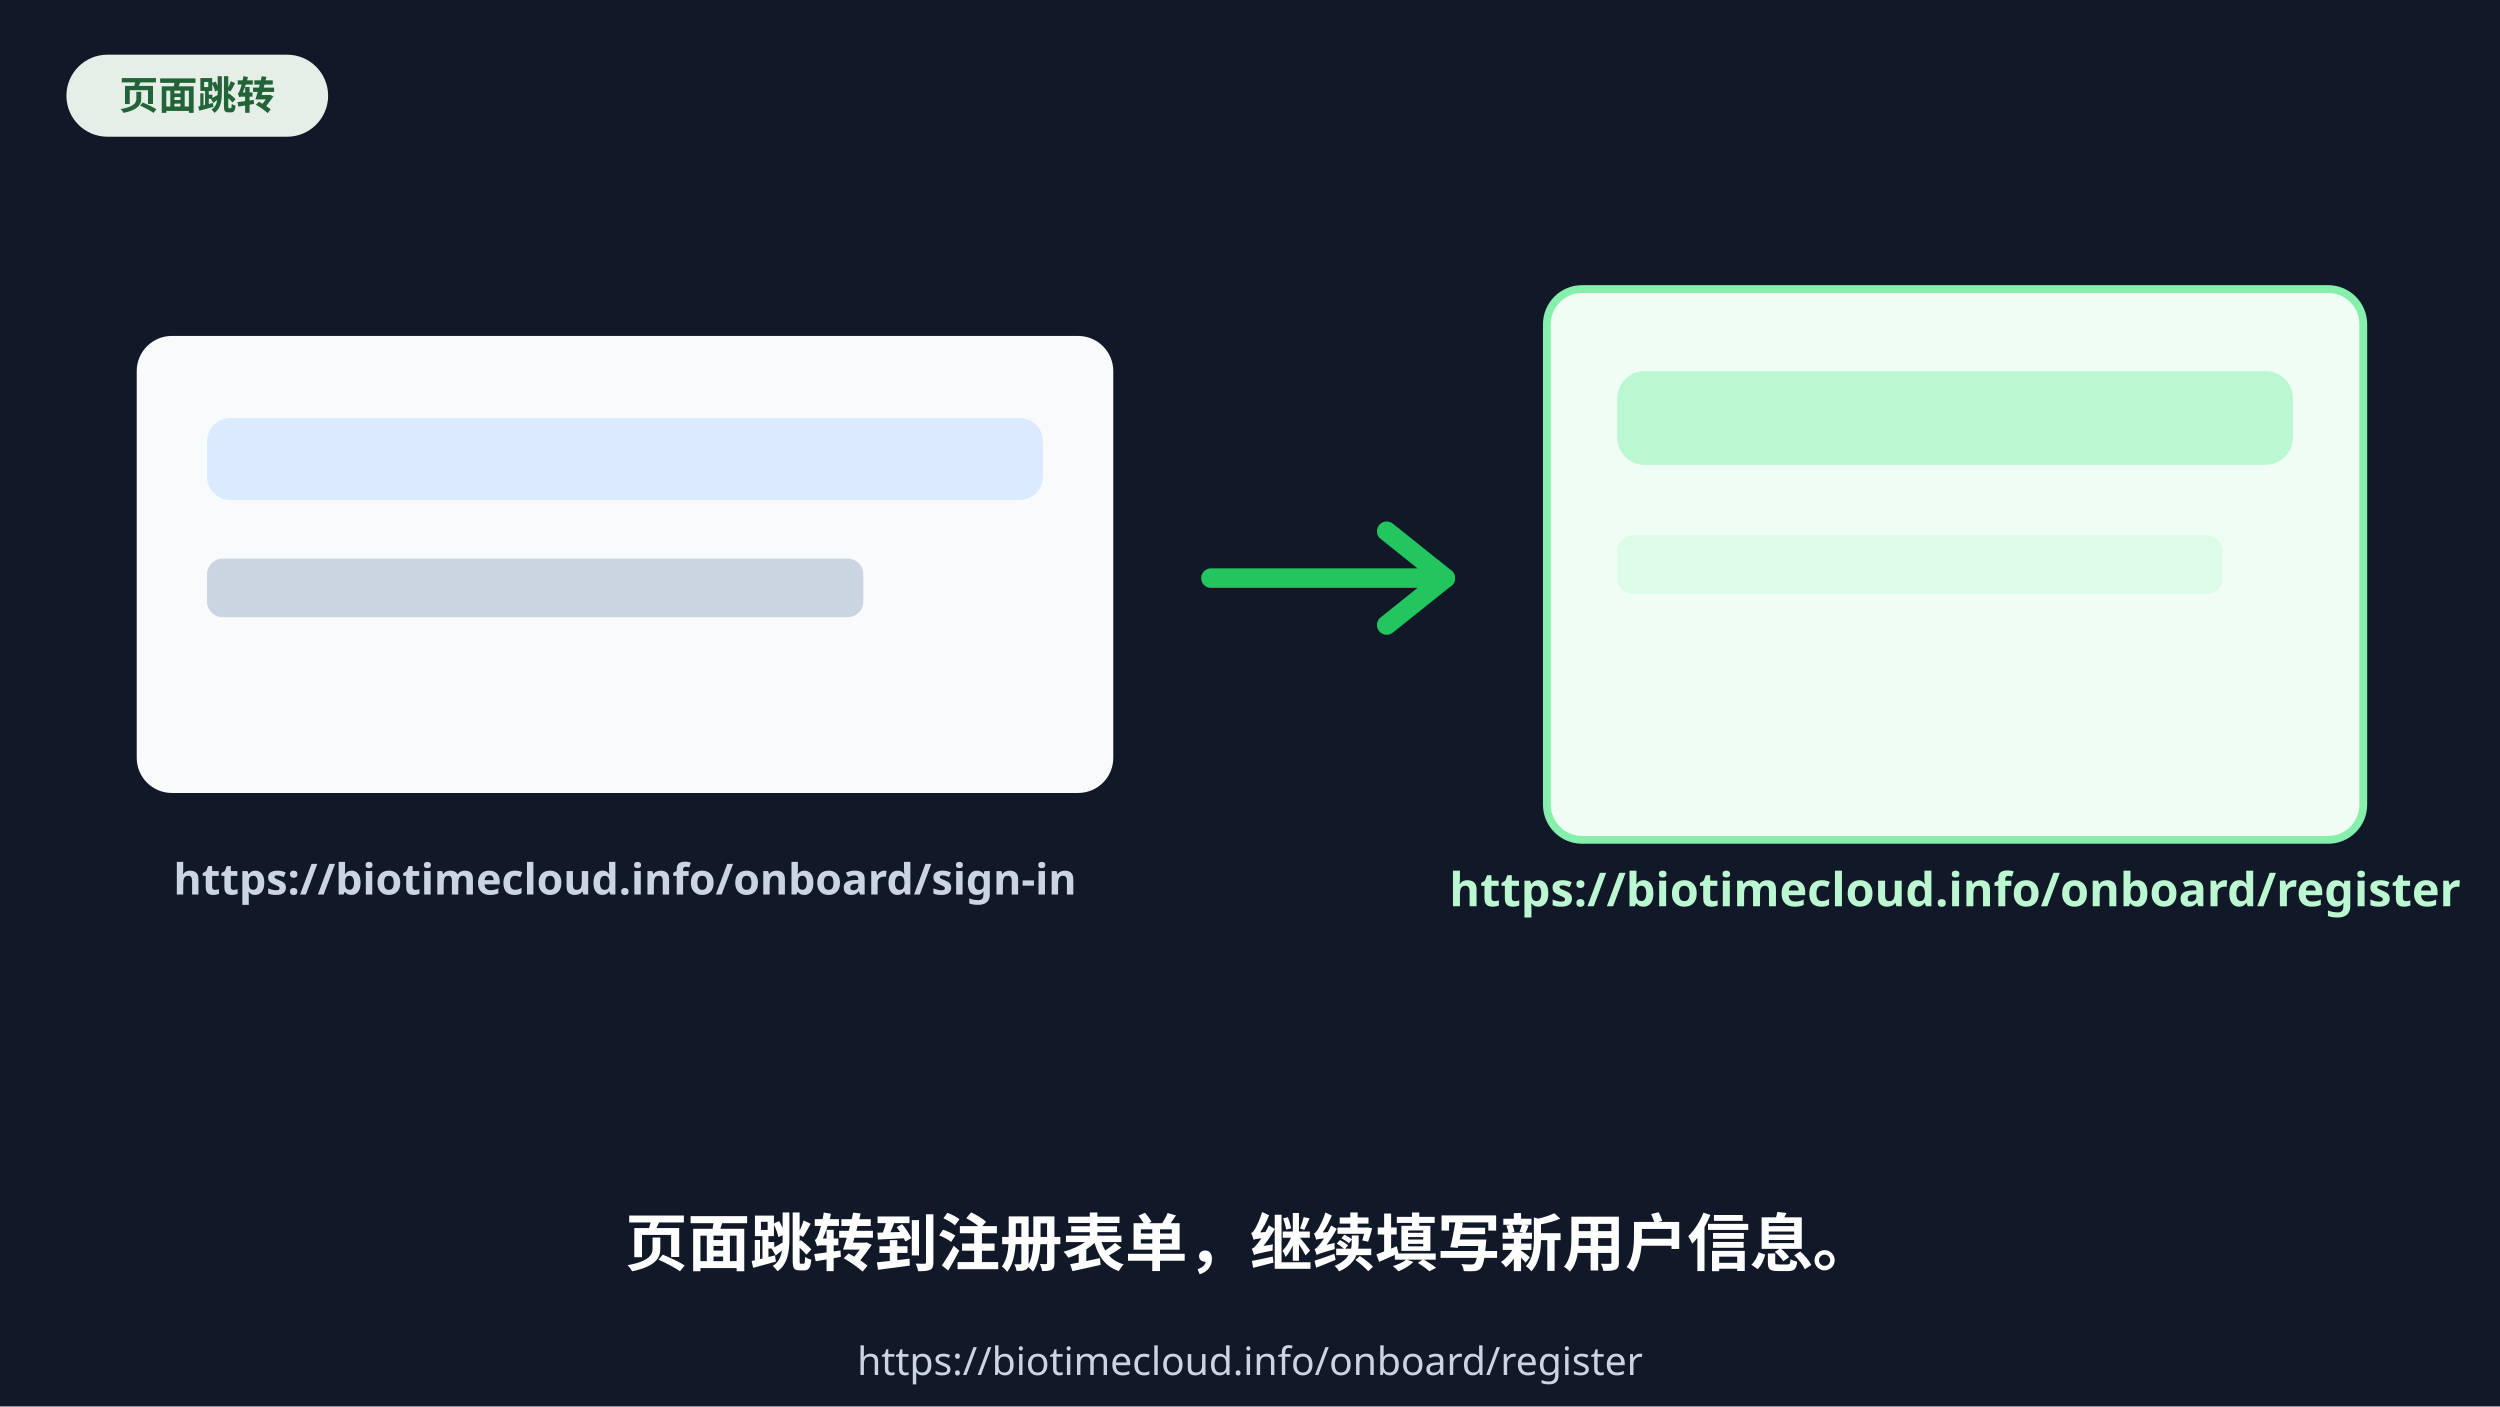
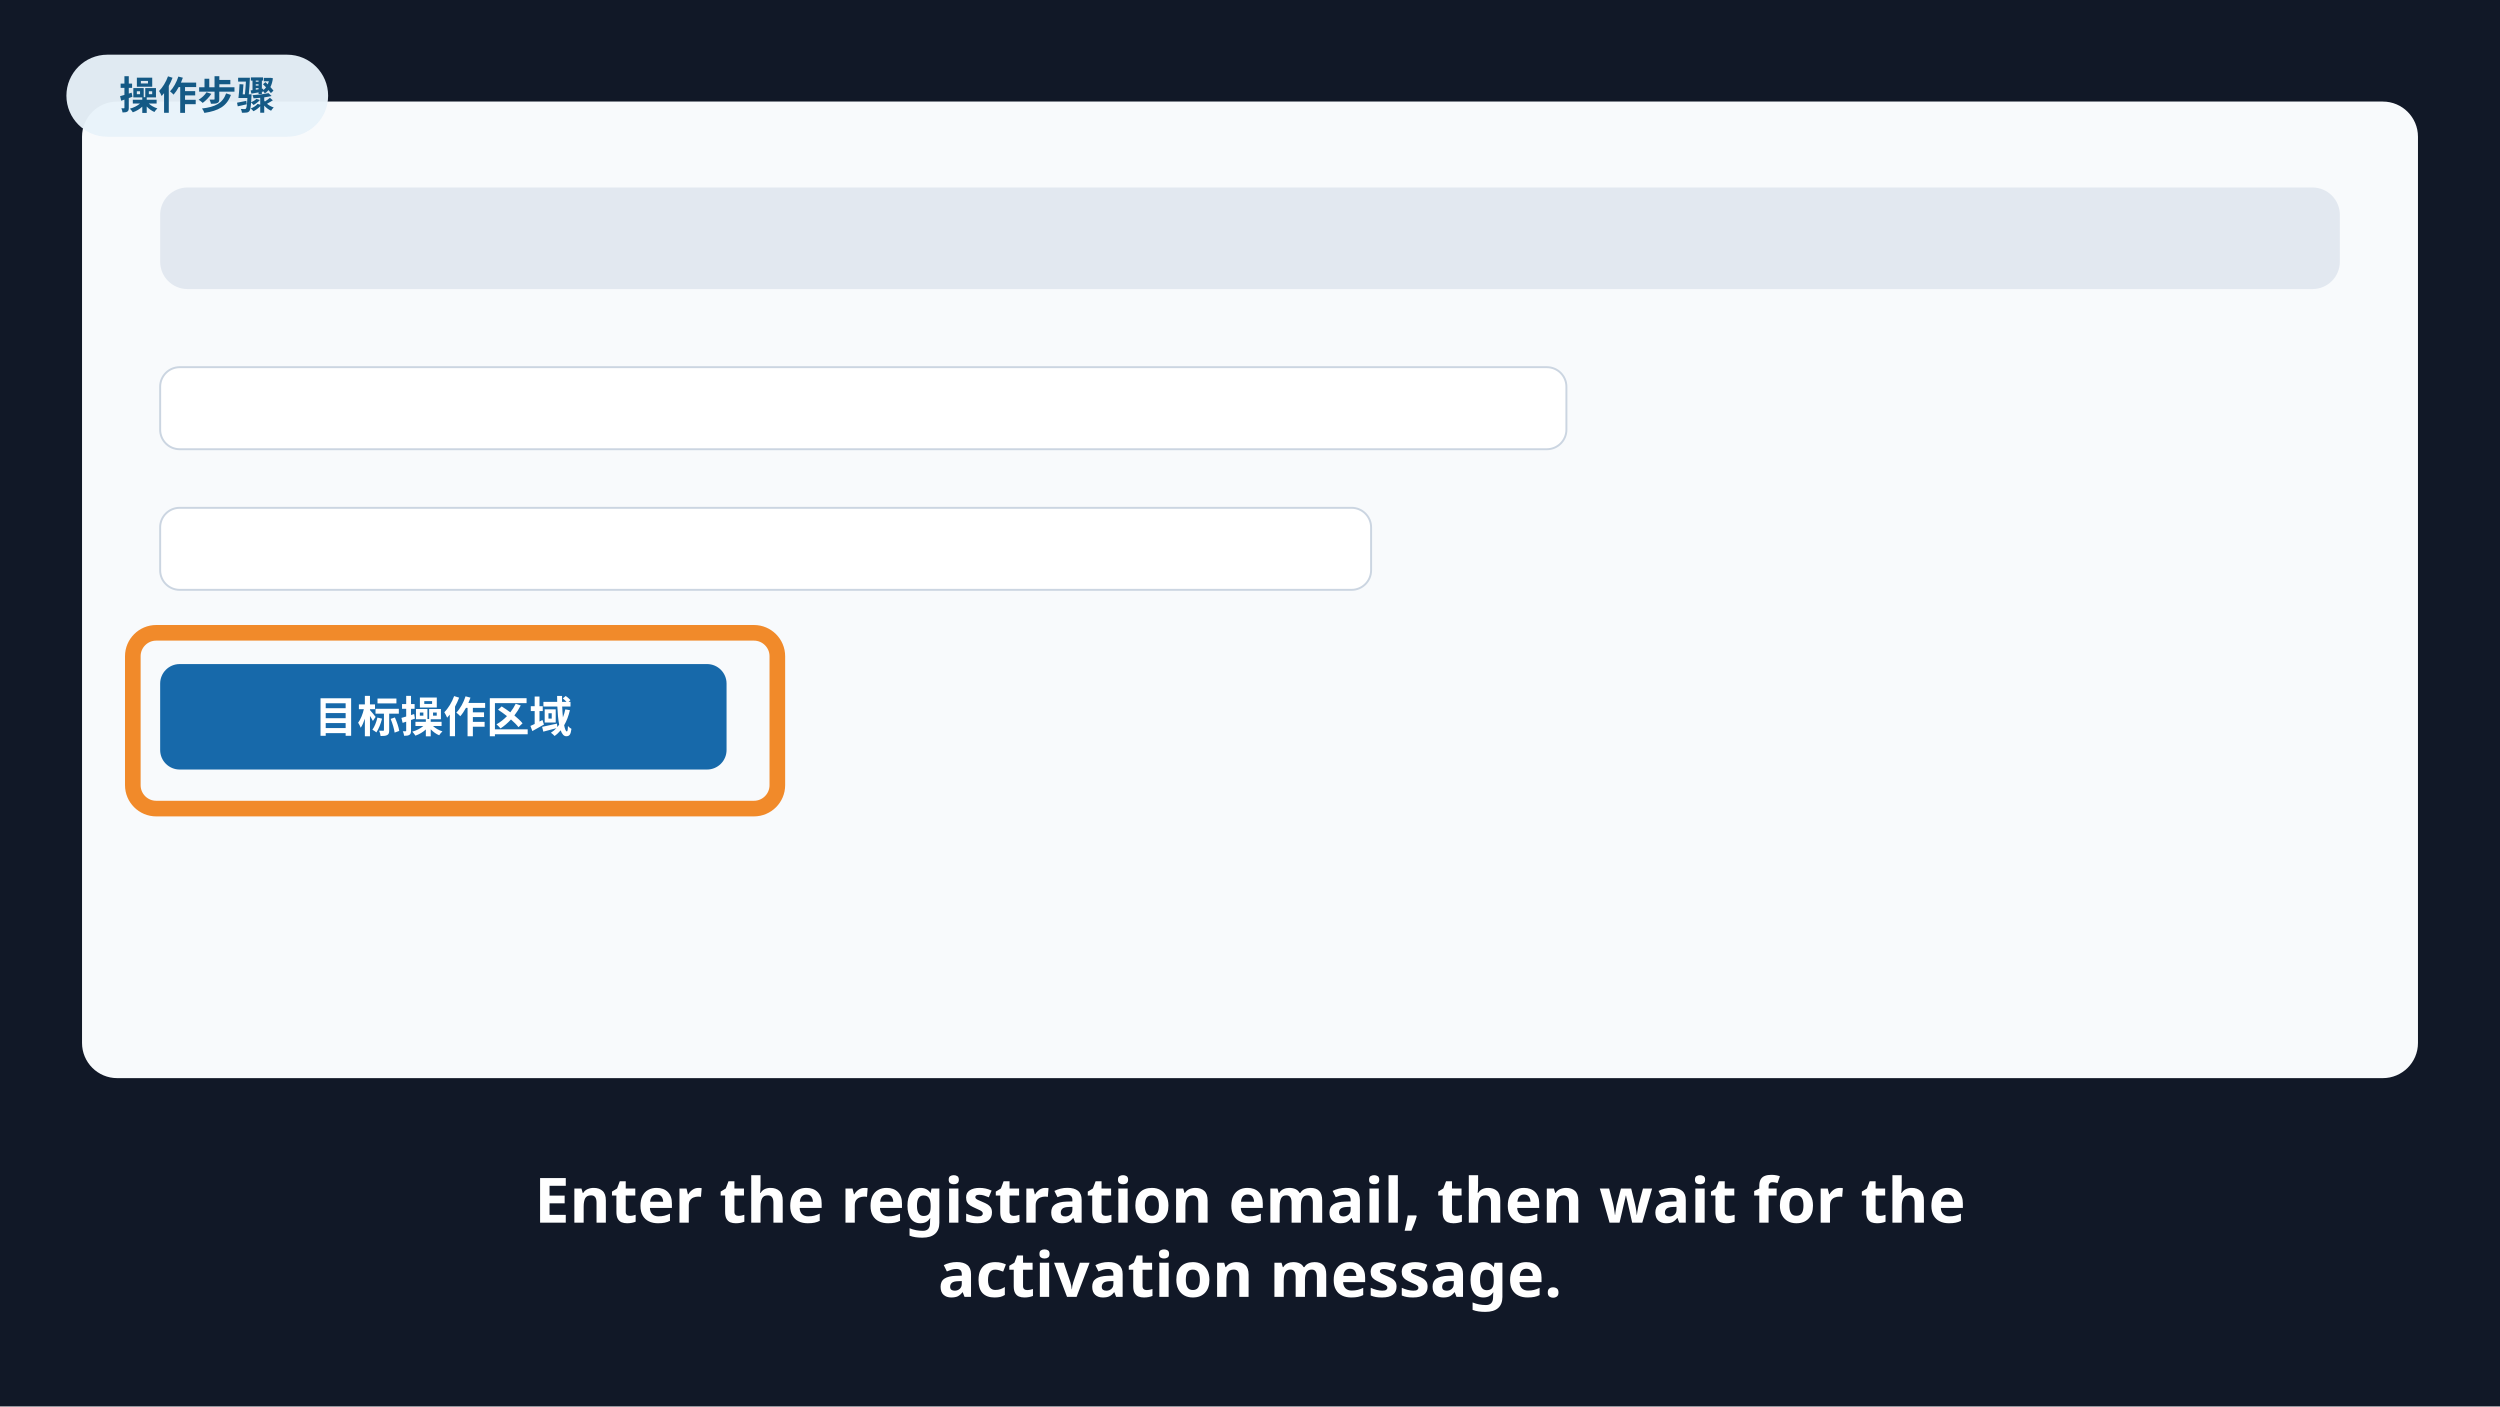
<svg xmlns="http://www.w3.org/2000/svg" width="1280" height="720" viewBox="0 0 1280 720">
  <rect width="1280" height="720" fill="#111827" />
-   <rect x="70" y="172" width="500" height="234" rx="18" fill="#f8fafc" />
-   <rect x="106" y="214" width="428" height="42" rx="12" fill="#dbeafe" />
-   <rect x="106" y="286" width="336" height="30" rx="8" fill="#cbd5e1" />
-   <text x="320" y="458" text-anchor="middle" font-size="22" font-weight="800" fill="#cbd5e1" font-family="Microsoft YaHei, Segoe UI, sans-serif">https://biotimecloud.info/onboard/sign-in</text>
-   <path d="M620 296 H740" stroke="#22c55e" stroke-width="10" stroke-linecap="round" />
-   <path d="M740 296 l-30 -24 M740 296 l-30 24" stroke="#22c55e" stroke-width="10" stroke-linecap="round" />
-   <rect x="792" y="148" width="418" height="282" rx="18" fill="#f0fdf4" stroke="#86efac" stroke-width="4" />
-   <rect x="828" y="190" width="346" height="48" rx="14" fill="#bbf7d0" />
-   <rect x="828" y="274" width="310" height="30" rx="8" fill="#dcfce7" />
-   <text x="1001" y="464" text-anchor="middle" font-size="24" font-weight="900" fill="#bbf7d0" font-family="Microsoft YaHei, Segoe UI, sans-serif">https://biotimecloud.info/onboard/register</text>
-   <rect x="34" y="28" width="134" height="42" rx="21" fill="#edf7ee" opacity="0.96" />
-   <text x="101" y="56" text-anchor="middle" font-size="20" font-weight="800" fill="#226438" font-family="Microsoft YaHei, Segoe UI, sans-serif">页面跳转</text>
+   <rect x="42" y="52" width="1196" height="500" rx="18" fill="#f8fafc" />
+   <rect x="82" y="96" width="1116" height="52" rx="14" fill="#e2e8f0" />
+   <rect x="82" y="188" width="720" height="42" rx="10" fill="#ffffff" stroke="#cbd5e1" />
+   <rect x="82" y="260" width="620" height="42" rx="10" fill="#ffffff" stroke="#cbd5e1" />
+   <rect x="82" y="340" width="290" height="54" rx="10" fill="#1769aa" />
+   <text x="227" y="375" text-anchor="middle" font-size="22" font-weight="800" fill="#ffffff" font-family="Microsoft YaHei, Segoe UI, sans-serif">目标操作区域</text>
+   <rect x="68" y="324" width="330" height="90" rx="12" fill="none" stroke="#f18a2a" stroke-width="8" />
+   <rect x="34" y="28" width="134" height="42" rx="21" fill="#e8f2fa" opacity="0.96" />
+   <text x="101" y="56" text-anchor="middle" font-size="20" font-weight="800" fill="#145985" font-family="Microsoft YaHei, Segoe UI, sans-serif">操作步骤</text>
  <rect x="0" y="586" width="1280" height="134" fill="#111827" opacity="0.88" />
-   <text x="640" y="648" text-anchor="middle" font-size="32" font-weight="800" fill="#ffffff" font-family="Microsoft YaHei, Segoe UI, sans-serif">页面跳转到注册表单，继续填写新用户信息。</text>
-   <text x="640" y="704" text-anchor="middle" font-size="20" fill="#cbd5e1" font-family="Microsoft YaHei, Segoe UI, sans-serif">https://biotimecloud.info/onboard/register</text>
+   <text x="640" y="626" text-anchor="middle" font-size="32" font-weight="800" fill="#ffffff" font-family="Microsoft YaHei, Segoe UI, sans-serif">Enter the registration email, then wait for the</text>
+   <text x="640" y="664" text-anchor="middle" font-size="32" font-weight="800" fill="#ffffff" font-family="Microsoft YaHei, Segoe UI, sans-serif">activation message.</text>
</svg>
